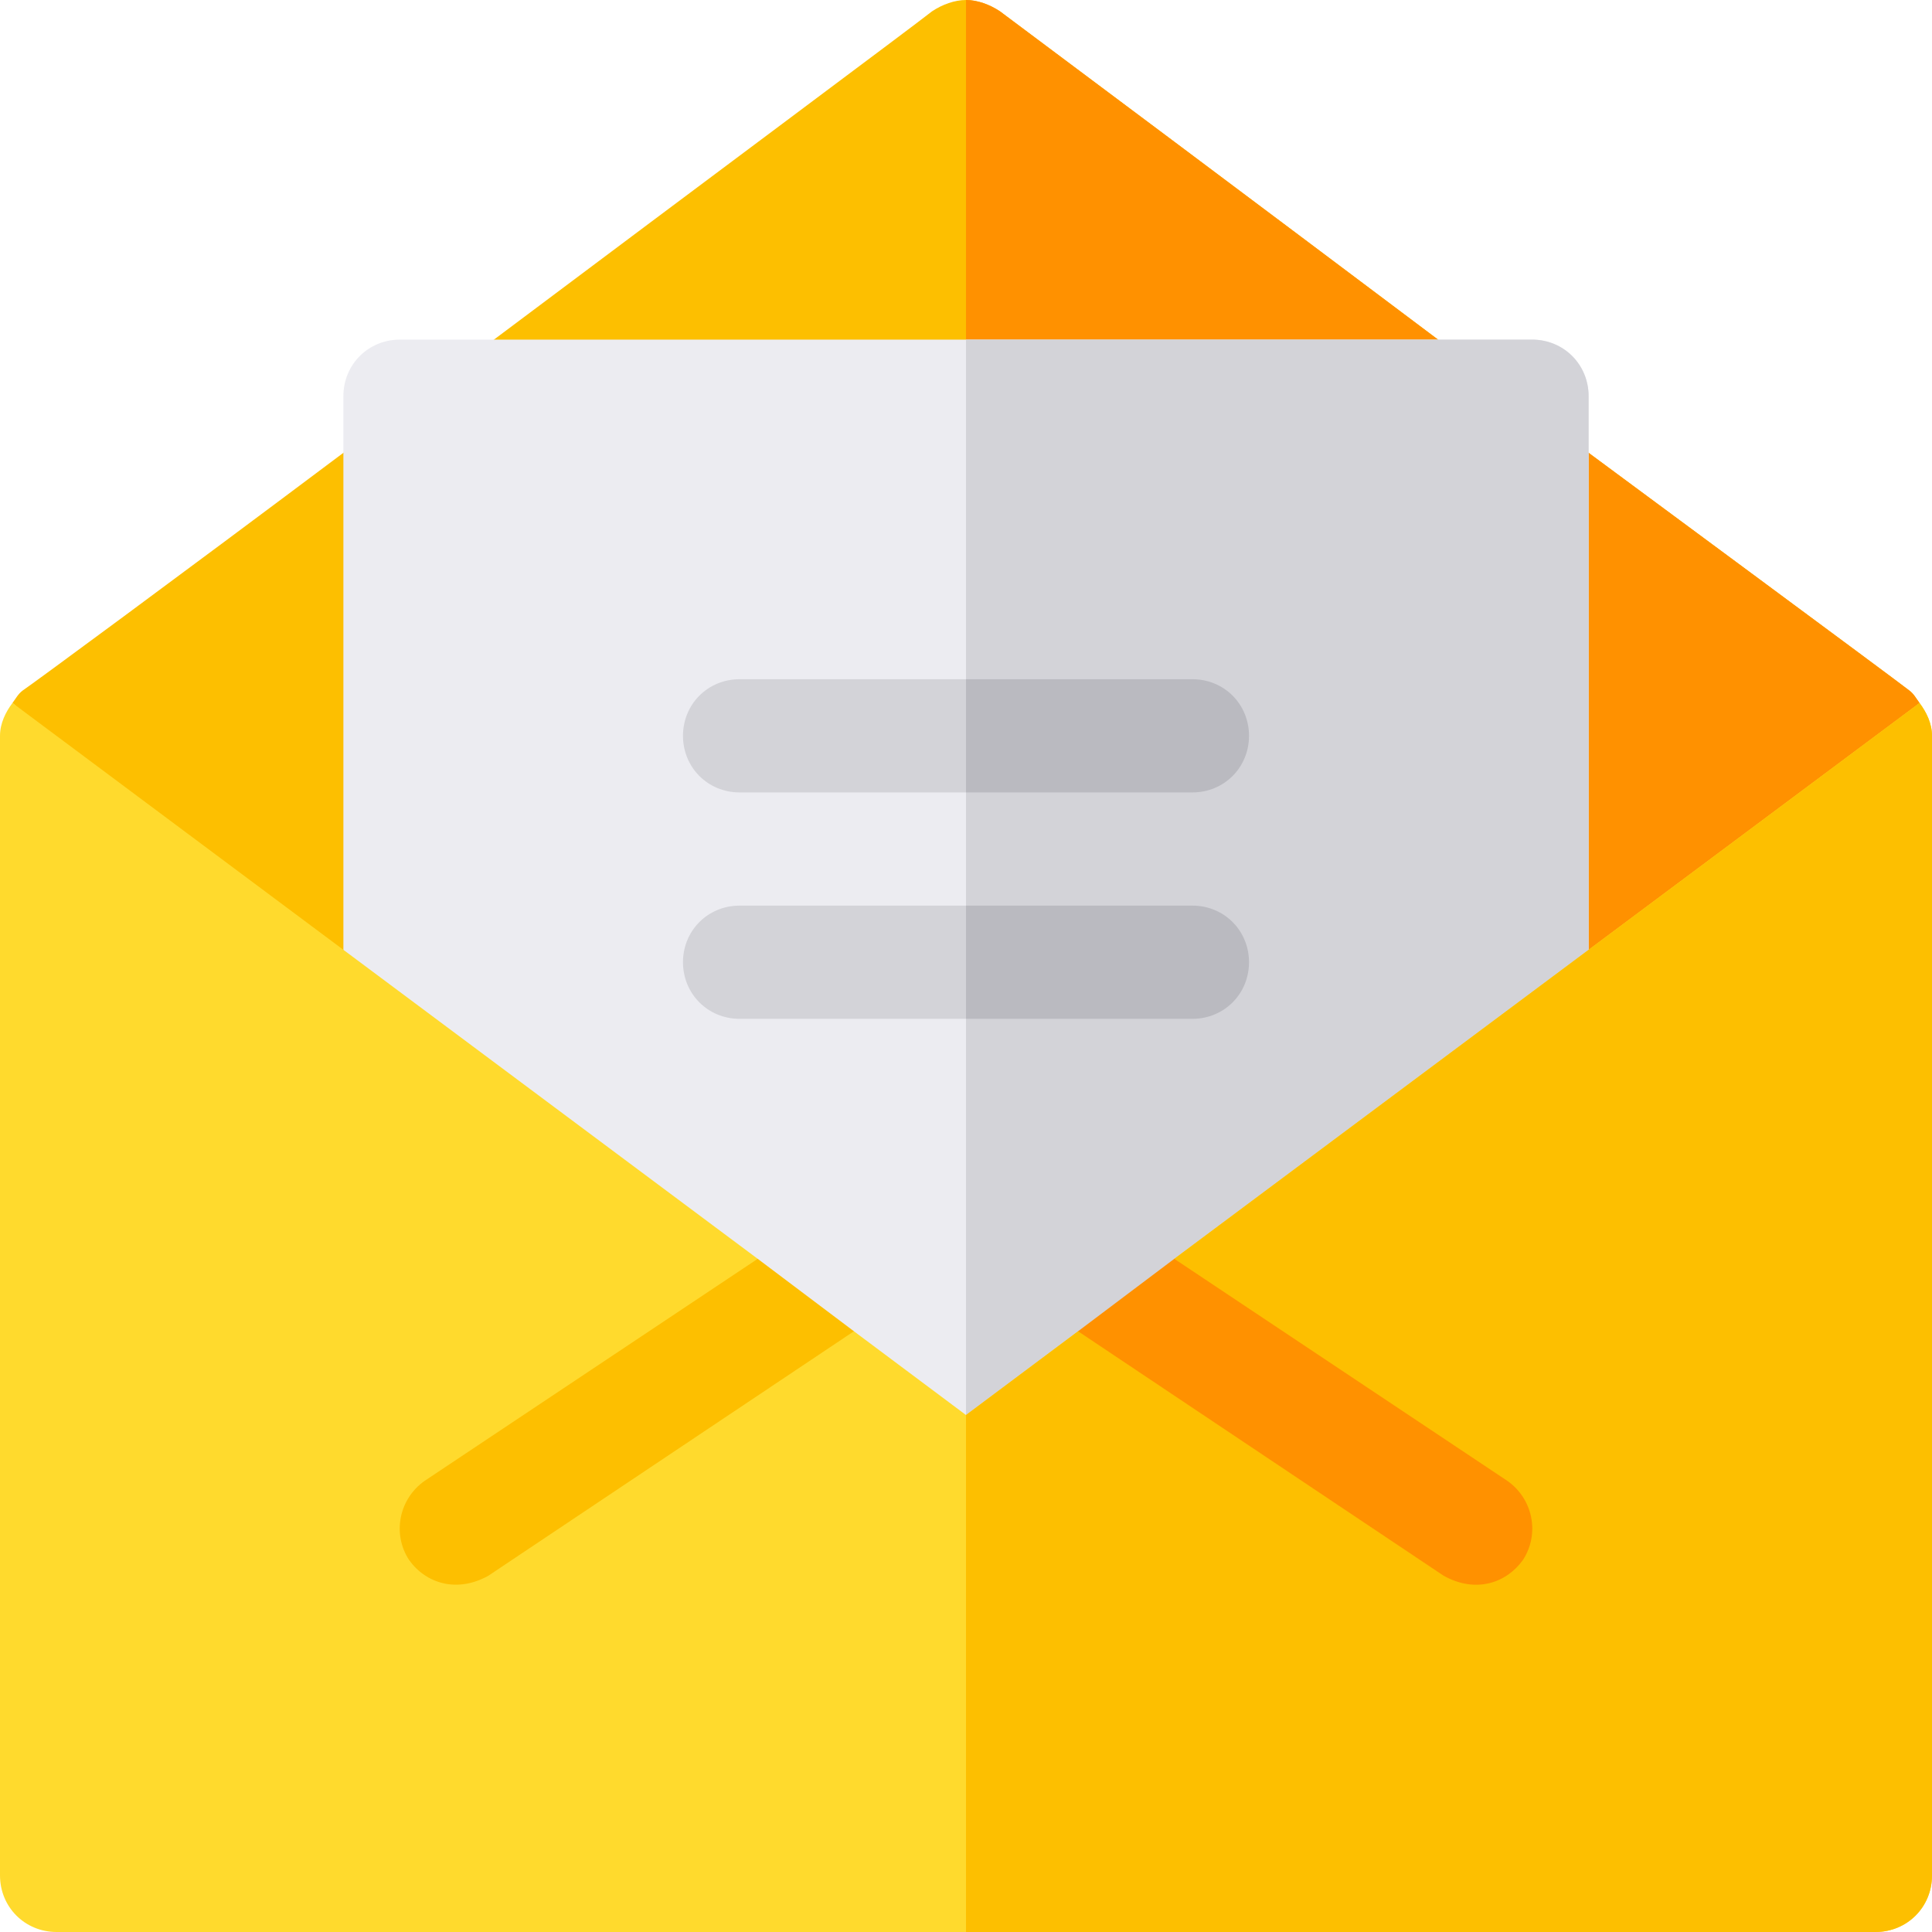
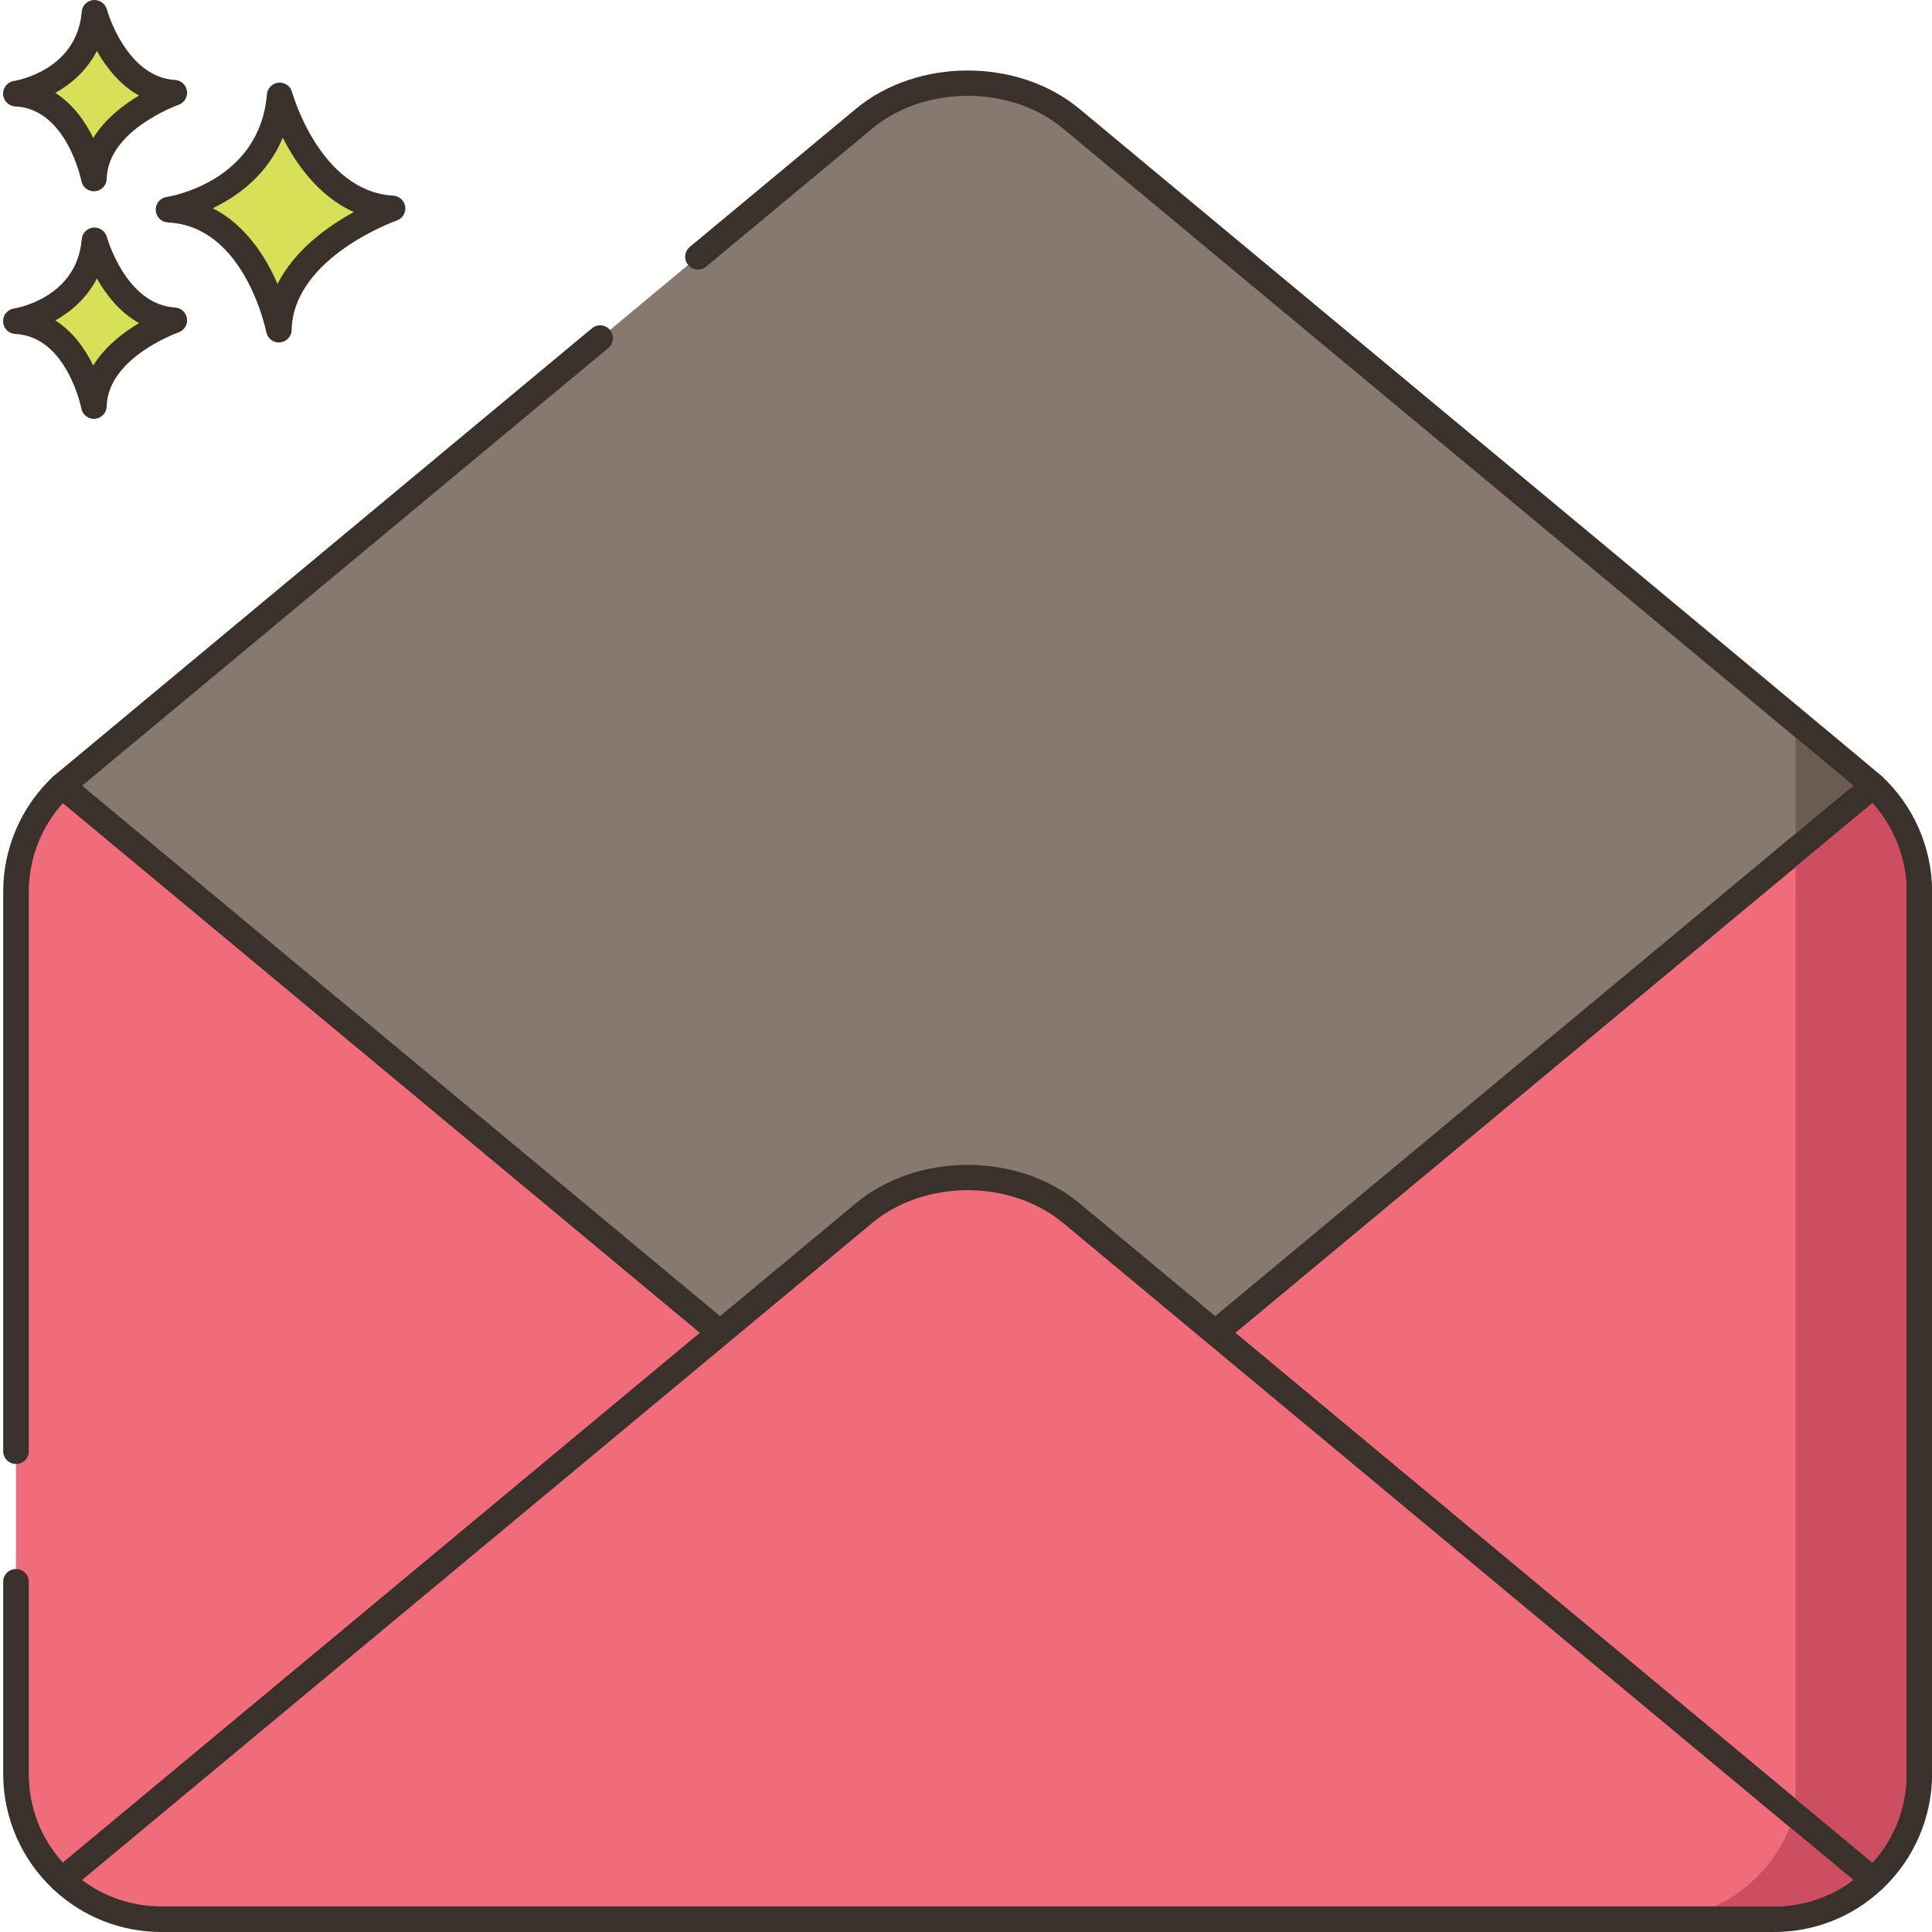
- <svg xmlns="http://www.w3.org/2000/svg" version="1.1" id="Capa_1" x="0px" y="0px" viewBox="0 0 512 512" style="width: 1em; height: 1em; vertical-align: middle; fill: currentcolor; overflow: hidden; font-size: 200px;" xml:space="preserve" width="200" height="200">
-   <g>
-     <path style="fill:#FDBF00;" d="M508.7,186.299l-87.7,75.3L256,405L91,261.599l-87.7-75.3c0.901-1.199,1.5-2.399,2.701-3.3   c2.699-1.8,40.6-29.7,85-62.999c12.9-9.6,26.4-19.801,39.901-30C187.301,47.699,242.5,6.599,247,2.999c2.699-1.8,6-2.999,9-2.999   s6.301,1.199,9,2.999C282.7,16.199,331.601,52.8,381.099,90c13.5,10.199,27.001,20.099,39.901,30   c2.846,2.134,81.867,60.494,85,62.999C507.201,183.9,507.8,185.099,508.7,186.299z" />
-     <path style="fill:#FF9100;" d="M508.7,186.299l-87.7,75.3L256,405V0c2.999,0,6.301,1.199,9,2.999   C282.7,16.199,331.601,52.8,381.099,90c13.5,10.199,27.001,20.099,39.901,30c2.846,2.134,81.867,60.494,85,62.999   C507.201,183.9,507.8,185.099,508.7,186.299z" />
-     <path style="fill:#ECECF1;" d="M421,105v156.599L256,405L91,261.599V105c0-8.401,6.599-15,15-15h300C414.401,90,421,96.599,421,105   z" />
-     <path style="fill:#D3D3D8;" d="M421,105v156.599L256,405V90h150C414.401,90,421,96.599,421,105z" />
-     <path style="fill:#FFDA2D;" d="M512,195v302c0,8.399-6.599,15-15,15H15c-8.401,0-15-6.601-15-15V195c0-3.3,1.5-6.301,3.3-8.701   l197.5,147.301l-2.399,21.299l27.9-2.098L256,375l29.7-22.2l28.5,1.5l-2.999-20.7l197.5-147.301C510.5,188.699,512,191.7,512,195z" />
-     <path style="fill:#FDBF00;" d="M512,195v302c0,8.399-6.599,15-15,15H256V375l29.7-22.2l28.5,1.5l-2.999-20.7l197.5-147.301   C510.5,188.699,512,191.7,512,195z" />
-     <path style="fill:#D3D3D8;" d="M331,195c0,8.399-6.599,15-15,15H196c-8.401,0-15-6.601-15-15c0-8.401,6.599-15,15-15h120   C324.401,180,331,186.599,331,195z" />
-     <path style="fill:#D3D3D8;" d="M331,255c0,8.399-6.599,15-15,15H196c-8.401,0-15-6.601-15-15c0-8.401,6.599-15,15-15h120   C324.401,240,331,246.599,331,255z" />
-     <path style="fill:#FDBF00;" d="M226.3,352.8l-96.899,64.799c-8.275,4.595-16.506,2.093-21-4.2c-4.501-6.899-2.701-16.199,4.199-21   l88.2-58.799L226.3,352.8z" />
-     <path style="fill:#FF9100;" d="M403.599,413.399c-4.354,6.098-12.478,8.932-21,4.2L285.7,352.8l25.501-19.2l88.2,58.799   C406.3,397.2,408.1,406.5,403.599,413.399z" />
-     <path style="fill:#BABAC0;" d="M331,255c0,8.399-6.599,15-15,15h-60v-30h60C324.401,240,331,246.599,331,255z" />
-     <path style="fill:#BABAC0;" d="M316,210h-60v-30h60c8.401,0,15,6.599,15,15C331,203.399,324.401,210,316,210z" />
-   </g>
+ <svg xmlns="http://www.w3.org/2000/svg" height="200" viewBox="0 0 452 452.719" width="200" style="width: 1em; height: 1em; vertical-align: middle; fill: currentcolor; overflow: hidden; font-size: 200px;">
+   <path d="m14.188 184.109c-6.66 6.199-10.801 15.039-10.801 24.84v206.719c0 9.801 4.141 18.641 10.801 24.859l154.18-128.219zm0 0" fill="#f16c7a" />
+   <path d="m170.285 310-154.18-128.199c-1.16-.965-2.859-.914-3.965.109-7.469 6.957-11.754 16.809-11.754 27.039v131.098c0 1.66 1.344 3 3 3s3-1.34 3-3v-131.098c0-7.688 2.887-15.121 8-20.773l149.289 124.133-149.289 124.152c-5.18-5.703-8-12.992-8-20.793v-45.012c0-1.656-1.344-3-3-3s-3 1.344-3 3v45.012c0 10.215 4.281 20.074 11.754 27.051.574.535 1.309.809 2.047.809.68 0 1.359-.23 1.918-.695l154.18-128.219c.684-.57 1.082-1.414 1.082-2.305s-.398-1.738-1.082-2.309zm0 0" fill="#3a312a" />
+   <path d="m438.586 184.109-154.18 128.199 154.18 128.219c6.66-6.219 10.801-15.059 10.801-24.859v-206.719c0-9.801-4.141-18.641-10.801-24.84zm0 0" fill="#f16c7a" />
+   <path d="m440.629 181.914c-1.105-1.027-2.801-1.078-3.961-.109l-154.18 128.199c-.688.57-1.082 1.414-1.082 2.305s.395 1.738 1.082 2.309l154.18 128.219c.555.465 1.238.691 1.918.691.734 0 1.473-.27 2.047-.805 7.469-6.977 11.754-16.84 11.754-27.055v-206.719c0-10.227-4.285-20.082-11.758-27.035zm5.758 233.754c0 7.805-2.824 15.094-8 20.797l-149.289-124.156 149.289-124.133c5.109 5.656 8 13.086 8 20.773zm0 0" fill="#3a312a" />
+   <path d="m284.406 55.871-33.699-28.023c-13.422-11.16-35.223-11.16-48.641 0l-33.699 28.023-5.168 4.293-22.926 19.066-10.918 9.074s-103.656 86.238-115.168 95.805l154.184 128.199 33.699 28.02c13.418 11.156 35.215 11.156 48.629 0l33.699-28.02 154.18-128.211c-1.152-1.086-154.172-128.227-154.172-128.227zm0 0" fill="#87796f" />
+   <path d="m440.637 181.914c-1.164-1.094-128.75-107.113-154.312-128.352l-33.699-28.02c-14.465-12.031-38.008-12.031-52.477 0l-38.867 32.312c-1.273 1.059-1.449 2.953-.387 4.227 1.059 1.273 2.949 1.445 4.223.387l38.867-32.312c12.352-10.273 32.453-10.273 44.805 0l33.699 28.02c47.879 39.785 135.156 112.324 151.418 125.91l-185.125 153.934c-12.348 10.27-32.441 10.273-44.793 0l-185.109-153.91c20.051-16.672 112.395-93.496 112.395-93.496l10.914-9.078c1.273-1.059 1.449-2.953.387-4.223-1.055-1.273-2.949-1.449-4.223-.391l-10.914 9.078s-103.656 86.238-115.168 95.805c-.688.57-1.082 1.418-1.082 2.305 0 .891.395 1.738 1.082 2.309l187.883 156.219c7.234 6.016 16.73 9.02 26.23 9.02s19.004-3.008 26.234-9.02l187.875-156.23c.66-.547 1.055-1.355 1.082-2.215.031-.859-.312-1.688-.938-2.277zm0 0" fill="#3a312a" />
+   <path d="m284.398 312.309-33.699-28.016c-13.414-11.156-35.215-11.156-48.629 0l-33.699 28.016-154.18 128.211c6.055 5.707 14.254 9.199 23.266 9.199h377.855c9.012 0 17.211-3.492 23.266-9.199zm0 0" fill="#f16c7a" />
+   <path d="m440.496 438.215-187.875-156.23c-14.465-12.027-38-12.027-52.465 0l-187.879 156.23c-.66.547-1.055 1.355-1.078 2.211-.031.859.316 1.688.941 2.277 6.852 6.457 15.844 10.016 25.32 10.016h377.855c9.477 0 18.469-3.555 25.324-10.016.625-.59.969-1.418.941-2.277-.031-.855-.426-1.664-1.086-2.211zm-25.184 8.504h-377.855c-6.785 0-13.273-2.172-18.594-6.18l185.125-153.941c12.352-10.27 32.445-10.266 44.793 0l185.125 153.941c-5.32 4.008-11.809 6.18-18.594 6.18zm0 0" fill="#3a312a" />
+   <path d="m65.184 22.352c-1.949 23.129-26.051 26.781-26.051 26.781 20.691.973 25.848 28.117 25.848 28.117.441-19.355 26.645-28.406 26.645-28.406-19.629-1.172-26.441-26.492-26.441-26.492zm0 0" fill="#d7e057" />
+   <path d="m91.805 45.852c-17.207-1.027-23.664-24.047-23.727-24.281-.379-1.406-1.711-2.328-3.168-2.203-1.449.129-2.598 1.281-2.719 2.73-1.719 20.434-22.625 23.93-23.508 24.066-1.527.23-2.629 1.582-2.547 3.125.078 1.539 1.312 2.766 2.855 2.84 18.055.852 22.996 25.438 23.043 25.684.277 1.422 1.52 2.434 2.945 2.434.086 0 .168 0 .254-.008 1.531-.129 2.715-1.387 2.75-2.922.387-17.016 24.379-25.555 24.625-25.637 1.352-.469 2.184-1.828 1.988-3.246-.199-1.414-1.367-2.496-2.793-2.582zm-27.133 20.691c-2.715-6.258-7.418-13.816-15.176-17.75 5.863-2.812 12.816-7.828 16.402-16.547 3.102 6.141 8.402 13.758 16.668 17.441-6.012 3.281-13.84 8.812-17.895 16.855zm0 0" fill="#3a312a" />
+   <path d="m21.785 56.312c-1.379 16.359-18.426 18.941-18.426 18.941 14.637.688 18.285 19.891 18.285 19.891.312-13.691 18.844-20.094 18.844-20.094-13.883-.828-18.703-18.738-18.703-18.738zm0 0" fill="#d7e057" />
+   <path d="m40.664 72.059c-11.531-.691-15.941-16.371-15.984-16.531-.379-1.402-1.73-2.316-3.164-2.203-1.453.133-2.602 1.285-2.723 2.738-1.156 13.742-15.293 16.133-15.883 16.227-1.527.23-2.625 1.582-2.547 3.121.082 1.543 1.316 2.77 2.855 2.844 12.07.566 15.449 17.289 15.48 17.453.27 1.422 1.516 2.438 2.945 2.438.082 0 .164 0 .25-.008 1.527-.129 2.715-1.391 2.75-2.922.262-11.422 16.664-17.27 16.824-17.324 1.352-.469 2.188-1.828 1.992-3.246-.195-1.418-1.367-2.5-2.797-2.586zm-19.168 13.59c-1.848-3.77-4.68-7.895-8.891-10.559 3.707-2.082 7.391-5.262 9.742-9.836 2.113 3.75 5.305 7.91 9.879 10.449-3.699 2.203-7.98 5.48-10.73 9.945zm0 0" fill="#3a312a" />
+   <path d="m21.785 3c-1.379 16.355-18.426 18.941-18.426 18.941 14.637.688 18.285 19.887 18.285 19.887.312-13.688 18.844-20.09 18.844-20.09-13.883-.832-18.703-18.738-18.703-18.738zm0 0" fill="#d7e057" />
+   <path d="m40.664 18.742c-11.531-.691-15.941-16.371-15.984-16.527-.379-1.406-1.73-2.316-3.164-2.207-1.453.133-2.602 1.285-2.723 2.738-1.156 13.742-15.293 16.133-15.883 16.227-1.527.23-2.625 1.582-2.547 3.121.082 1.543 1.316 2.77 2.855 2.844 12.07.566 15.449 17.285 15.48 17.449.27 1.426 1.516 2.441 2.945 2.441.082 0 .164-.004.25-.012 1.527-.125 2.715-1.387 2.75-2.922.262-11.418 16.664-17.266 16.824-17.324 1.352-.469 2.188-1.824 1.992-3.242-.195-1.418-1.367-2.5-2.797-2.586zm-19.168 13.59c-1.848-3.77-4.68-7.895-8.891-10.559 3.707-2.082 7.391-5.262 9.742-9.832 2.113 3.746 5.305 7.91 9.879 10.449-3.699 2.199-7.98 5.477-10.73 9.941zm0 0" fill="#3a312a" />
+   <path d="m438.387 188.176-18 14.969v218.344l18 14.973c5.176-5.703 8-12.988 8-20.793v-206.719c0-7.688-2.891-15.121-8-20.773zm0 0" fill="#ce4e61" />
+   <path d="m420.387 172.816v22.508l13.52-11.242c-2.703-2.254-7.402-6.168-13.52-11.266zm0 0" fill="#6b5b51" />
+   <path d="m419.027 428.148c-1.863 4.742-4.781 8.961-8.441 12.379-2.699 2.523-5.82 4.641-9.238 6.203h13.957c6.801 0 13.281-2.18 18.602-6.203zm0 0" fill="#ce4e61" />
</svg>
